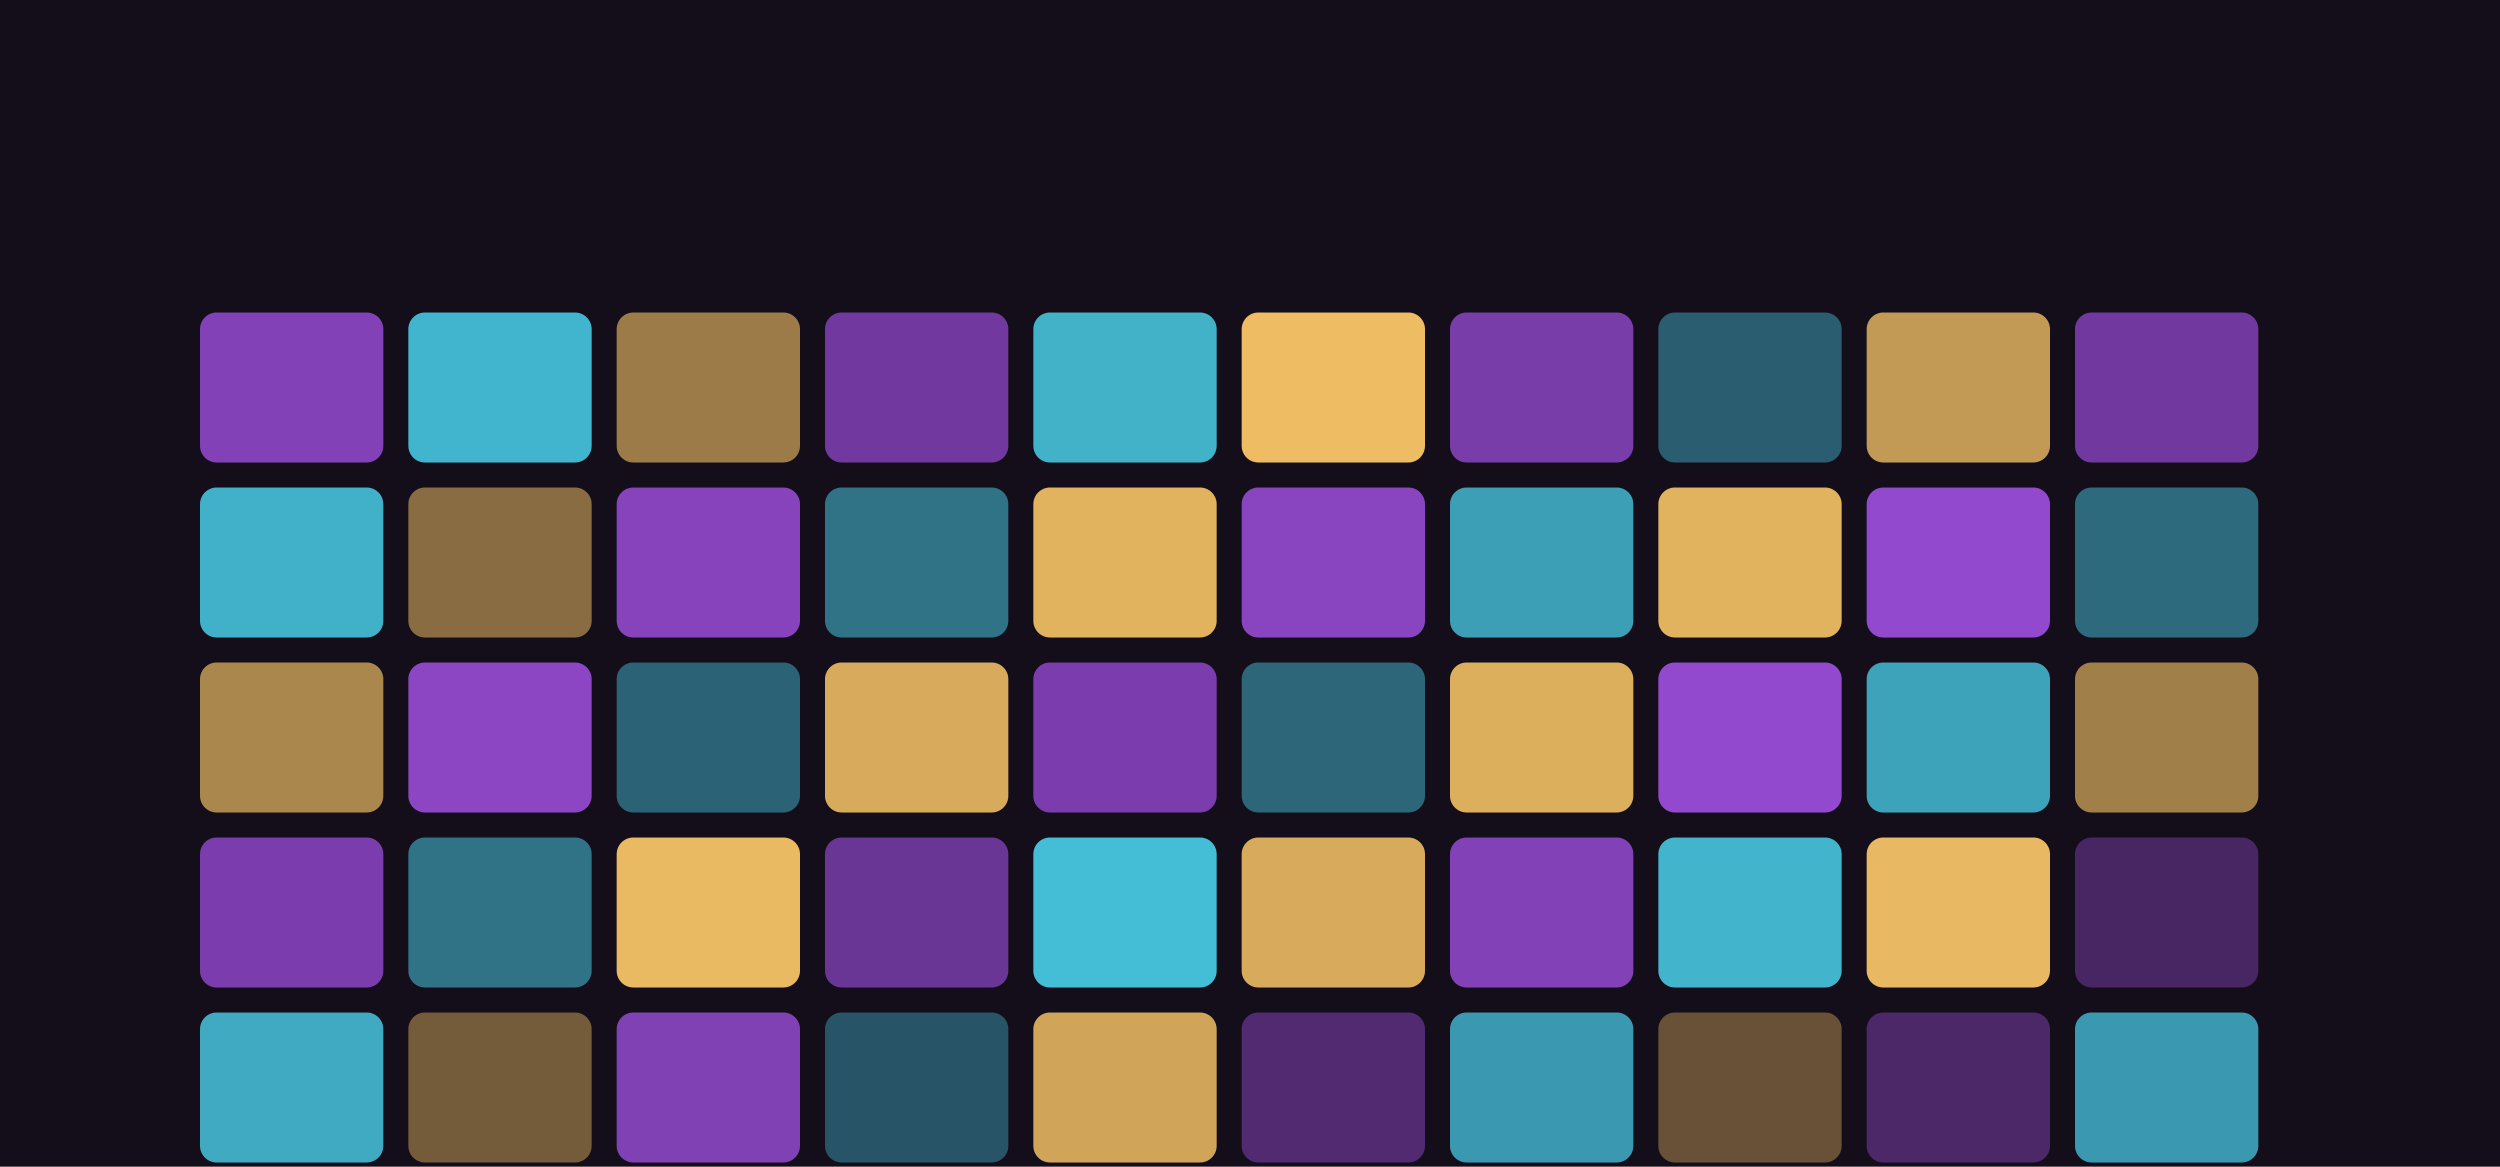
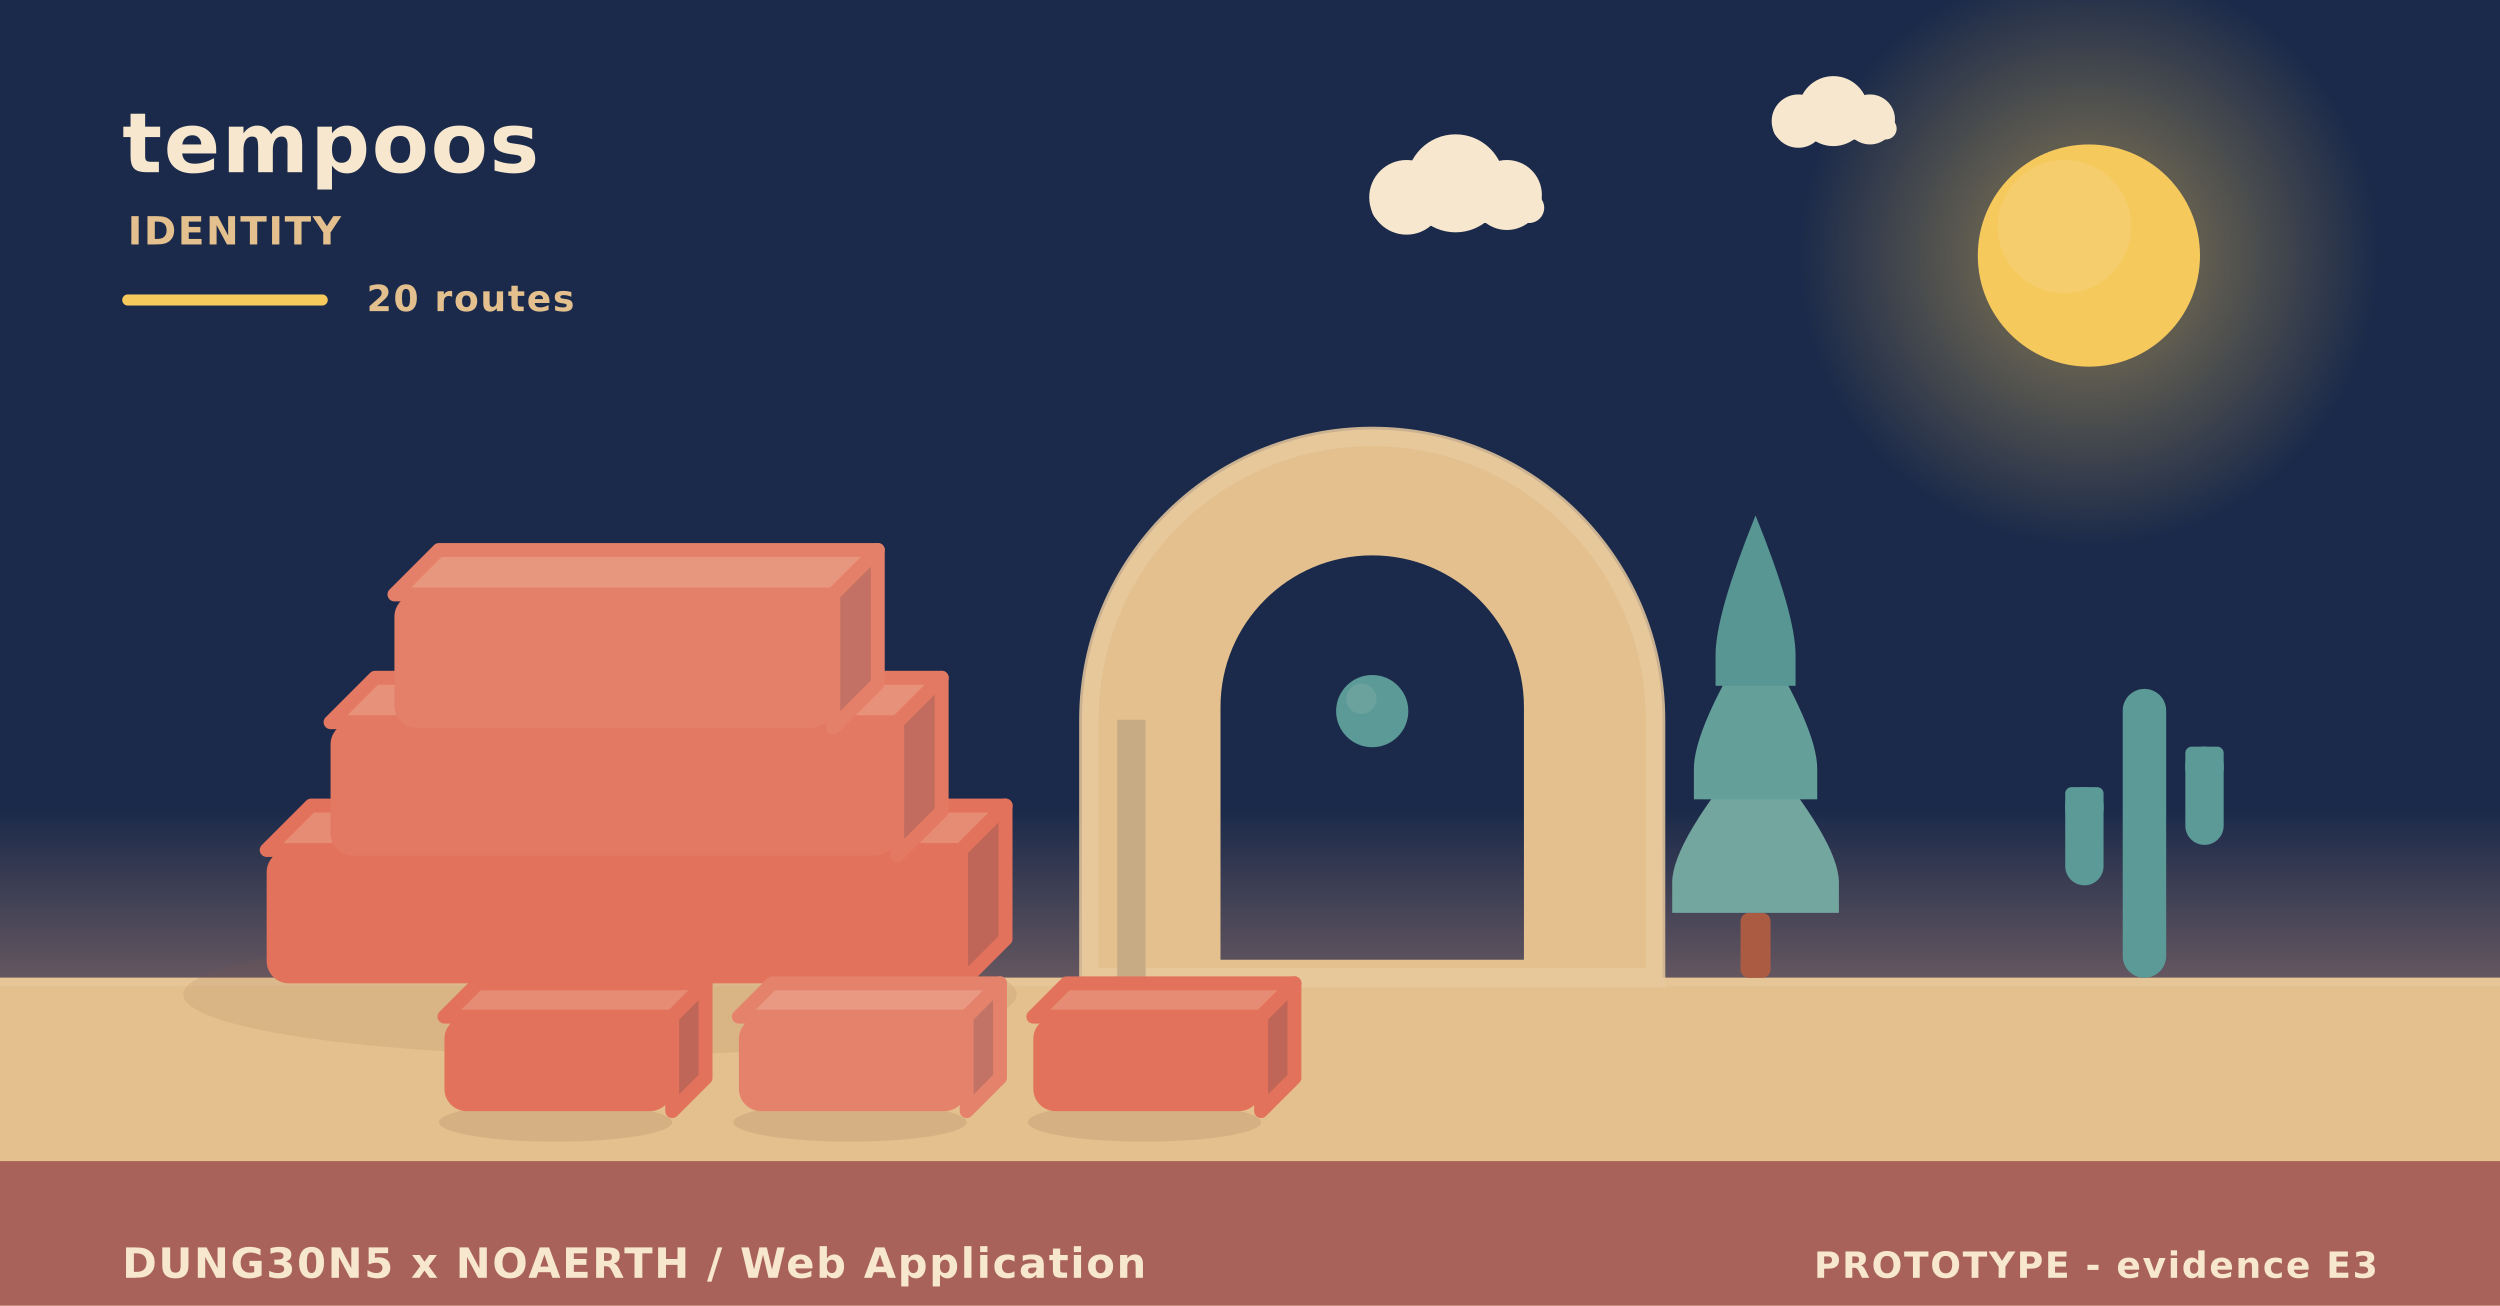
- <svg xmlns="http://www.w3.org/2000/svg" viewBox="0 0 1200 560" width="1200" height="560" role="img" aria-label="tempoos hero">
-   <rect width="1200" height="560" fill="#140d1a" />
-   <defs>
-     <linearGradient id="gh" x1="0" y1="0" x2="1" y2="1">
-       <stop offset="0%" stop-color="#9d4edd" />
-       <stop offset="100%" stop-color="#48cae4" />
-     </linearGradient>
-   </defs>
-   <rect x="96.00" y="150.00" width="88.00" height="72.00" rx="8.00" fill="#9d4edd" opacity="0.80" />
-   <rect x="196.00" y="150.00" width="88.00" height="72.00" rx="8.00" fill="#48cae4" opacity="0.89" />
-   <rect x="296.00" y="150.00" width="88.00" height="72.00" rx="8.00" fill="#ffcb69" opacity="0.58" />
-   <rect x="396.00" y="150.00" width="88.00" height="72.00" rx="8.00" fill="#9d4edd" opacity="0.68" />
-   <rect x="496.00" y="150.00" width="88.00" height="72.00" rx="8.00" fill="#48cae4" opacity="0.87" />
-   <rect x="596.00" y="150.00" width="88.00" height="72.00" rx="8.00" fill="#ffcb69" opacity="0.92" />
-   <rect x="696.00" y="150.00" width="88.00" height="72.00" rx="8.00" fill="#9d4edd" opacity="0.73" />
-   <rect x="796.00" y="150.00" width="88.00" height="72.00" rx="8.00" fill="#48cae4" opacity="0.42" />
-   <rect x="896.00" y="150.00" width="88.00" height="72.00" rx="8.00" fill="#ffcb69" opacity="0.74" />
-   <rect x="996.00" y="150.00" width="88.00" height="72.00" rx="8.00" fill="#9d4edd" opacity="0.68" />
-   <rect x="96.00" y="234.00" width="88.00" height="72.00" rx="8.00" fill="#48cae4" opacity="0.86" />
-   <rect x="196.00" y="234.00" width="88.00" height="72.00" rx="8.00" fill="#ffcb69" opacity="0.50" />
-   <rect x="296.00" y="234.00" width="88.00" height="72.00" rx="8.00" fill="#9d4edd" opacity="0.83" />
-   <rect x="396.00" y="234.00" width="88.00" height="72.00" rx="8.00" fill="#48cae4" opacity="0.54" />
-   <rect x="496.00" y="234.00" width="88.00" height="72.00" rx="8.00" fill="#ffcb69" opacity="0.87" />
-   <rect x="596.00" y="234.00" width="88.00" height="72.00" rx="8.00" fill="#9d4edd" opacity="0.85" />
-   <rect x="696.00" y="234.00" width="88.00" height="72.00" rx="8.00" fill="#48cae4" opacity="0.77" />
-   <rect x="796.00" y="234.00" width="88.00" height="72.00" rx="8.00" fill="#ffcb69" opacity="0.87" />
-   <rect x="896.00" y="234.00" width="88.00" height="72.00" rx="8.00" fill="#9d4edd" opacity="0.92" />
-   <rect x="996.00" y="234.00" width="88.00" height="72.00" rx="8.00" fill="#48cae4" opacity="0.49" />
-   <rect x="96.00" y="318.00" width="88.00" height="72.00" rx="8.00" fill="#ffcb69" opacity="0.64" />
-   <rect x="196.00" y="318.00" width="88.00" height="72.00" rx="8.00" fill="#9d4edd" opacity="0.87" />
-   <rect x="296.00" y="318.00" width="88.00" height="72.00" rx="8.00" fill="#48cae4" opacity="0.45" />
-   <rect x="396.00" y="318.00" width="88.00" height="72.00" rx="8.00" fill="#ffcb69" opacity="0.83" />
-   <rect x="496.00" y="318.00" width="88.00" height="72.00" rx="8.00" fill="#9d4edd" opacity="0.75" />
-   <rect x="596.00" y="318.00" width="88.00" height="72.00" rx="8.00" fill="#48cae4" opacity="0.47" />
-   <rect x="696.00" y="318.00" width="88.00" height="72.00" rx="8.00" fill="#ffcb69" opacity="0.85" />
-   <rect x="796.00" y="318.00" width="88.00" height="72.00" rx="8.00" fill="#9d4edd" opacity="0.92" />
-   <rect x="896.00" y="318.00" width="88.00" height="72.00" rx="8.00" fill="#48cae4" opacity="0.79" />
-   <rect x="996.00" y="318.00" width="88.00" height="72.00" rx="8.00" fill="#ffcb69" opacity="0.60" />
-   <rect x="96.00" y="402.00" width="88.00" height="72.00" rx="8.00" fill="#9d4edd" opacity="0.75" />
-   <rect x="196.00" y="402.00" width="88.00" height="72.00" rx="8.00" fill="#48cae4" opacity="0.54" />
-   <rect x="296.00" y="402.00" width="88.00" height="72.00" rx="8.00" fill="#ffcb69" opacity="0.91" />
-   <rect x="396.00" y="402.00" width="88.00" height="72.00" rx="8.00" fill="#9d4edd" opacity="0.63" />
-   <rect x="496.00" y="402.00" width="88.00" height="72.00" rx="8.00" fill="#48cae4" opacity="0.93" />
-   <rect x="596.00" y="402.00" width="88.00" height="72.00" rx="8.00" fill="#ffcb69" opacity="0.83" />
-   <rect x="696.00" y="402.00" width="88.00" height="72.00" rx="8.00" fill="#9d4edd" opacity="0.80" />
-   <rect x="796.00" y="402.00" width="88.00" height="72.00" rx="8.00" fill="#48cae4" opacity="0.88" />
-   <rect x="896.00" y="402.00" width="88.00" height="72.00" rx="8.00" fill="#ffcb69" opacity="0.90" />
-   <rect x="996.00" y="402.00" width="88.00" height="72.00" rx="8.00" fill="#9d4edd" opacity="0.38" />
-   <rect x="96.00" y="486.00" width="88.00" height="72.00" rx="8.00" fill="#48cae4" opacity="0.83" />
-   <rect x="196.00" y="486.00" width="88.00" height="72.00" rx="8.00" fill="#ffcb69" opacity="0.41" />
-   <rect x="296.00" y="486.00" width="88.00" height="72.00" rx="8.00" fill="#9d4edd" opacity="0.79" />
-   <rect x="396.00" y="486.00" width="88.00" height="72.00" rx="8.00" fill="#48cae4" opacity="0.38" />
-   <rect x="496.00" y="486.00" width="88.00" height="72.00" rx="8.00" fill="#ffcb69" opacity="0.80" />
-   <rect x="596.00" y="486.00" width="88.00" height="72.00" rx="8.00" fill="#9d4edd" opacity="0.45" />
-   <rect x="696.00" y="486.00" width="88.00" height="72.00" rx="8.00" fill="#48cae4" opacity="0.74" />
-   <rect x="796.00" y="486.00" width="88.00" height="72.00" rx="8.00" fill="#ffcb69" opacity="0.36" />
-   <rect x="896.00" y="486.00" width="88.00" height="72.00" rx="8.00" fill="#9d4edd" opacity="0.41" />
-   <rect x="996.00" y="486.00" width="88.00" height="72.00" rx="8.00" fill="#48cae4" opacity="0.74" />
+ <svg xmlns="http://www.w3.org/2000/svg" width="900" height="470" viewBox="0 0 900 470" role="img" aria-label="tempoos - identity">
+   <linearGradient id="skyh" x1="0" y1="0" x2="0" y2="1">
+     <stop offset="0" stop-color="#1b2a4a" />
+     <stop offset="0.62" stop-color="#1b2a4a" />
+     <stop offset="1" stop-color="#f3ad8a" />
+   </linearGradient>
+   <rect width="900" height="470" fill="url(#skyh)" />
+   <radialGradient id="sunh">
+     <stop offset="0.35" stop-color="#f5c95c" stop-opacity="0.34" />
+     <stop offset="1" stop-color="#f5c95c" stop-opacity="0" />
+   </radialGradient>
+   <circle cx="752" cy="92" r="104" fill="url(#sunh)" />
+   <circle cx="752" cy="92" r="40" fill="#f5c95c" />
+   <circle cx="743.2" cy="81.6" r="24" fill="#f5d27e" opacity="0.5" />
+   <g>
+     <circle cx="524" cy="66" r="17.64" fill="#f6e7ce" />
+     <circle cx="506.36" cy="71.04" r="13.44" fill="#f6e7ce" />
+     <circle cx="542.48" cy="70.2" r="12.6" fill="#f6e7ce" />
+     <rect x="493.76" y="69.36" width="62.16" height="10.92" rx="5.46" fill="#f6e7ce" />
+   </g>
+   <g>
+     <circle cx="660" cy="40" r="12.6" fill="#f6e7ce" />
+     <circle cx="647.4" cy="43.6" r="9.6" fill="#f6e7ce" />
+     <circle cx="673.2" cy="43" r="9" fill="#f6e7ce" />
+     <rect x="638.4" y="42.4" width="44.4" height="7.8" rx="3.9" fill="#f6e7ce" />
+   </g>
+   <rect x="0" y="352" width="900" height="118" fill="#e3c08d" />
+   <rect x="0" y="352" width="900" height="3" fill="#e6c596" />
+   <text x="44" y="62" font-family="Verdana,DejaVu Sans,sans-serif" font-size="30" font-weight="700" letter-spacing="0.6" fill="#f6e7ce" text-anchor="start">tempoos</text>
+   <text x="46" y="88" font-family="Verdana,DejaVu Sans,sans-serif" font-size="14" font-weight="700" letter-spacing="0.6" fill="#e3c08d" text-anchor="start">IDENTITY</text>
+   <rect x="44" y="106" width="74" height="4" rx="2" fill="#f5c95c" />
+   <text x="132" y="112" font-family="Verdana,DejaVu Sans,sans-serif" font-size="13" font-weight="700" letter-spacing="0.6" fill="#e3c08d" text-anchor="start">20 routes</text>
+   <ellipse cx="216" cy="358" rx="150" ry="22" fill="rgba(138,90,68,0.11)" />
+   <path d="M96,306 L346,306 L362,290 L112,290 Z" fill="#e68c74" stroke="#e2725b" stroke-width="5" stroke-linejoin="round" />
+   <path d="M346,306 L362,290 L362,338 L346,354 Z" fill="#c06658" stroke="#e2725b" stroke-width="5" stroke-linejoin="round" />
+   <rect x="96" y="306" width="250" height="48" rx="8" fill="#e2725b" />
+   <path d="M119,260 L323,260 L339,244 L135,244 Z" fill="#e7917a" stroke="#e37962" stroke-width="5" stroke-linejoin="round" />
+   <path d="M323,260 L339,244 L339,292 L323,308 Z" fill="#c16c5e" stroke="#e37962" stroke-width="5" stroke-linejoin="round" />
+   <rect x="119" y="260" width="204" height="48" rx="8" fill="#e37962" />
+   <path d="M142,214 L300,214 L316,198 L158,198 Z" fill="#e8977f" stroke="#e48069" stroke-width="5" stroke-linejoin="round" />
+   <path d="M300,214 L316,198 L316,246 L300,262 Z" fill="#c27164" stroke="#e48069" stroke-width="5" stroke-linejoin="round" />
+   <rect x="142" y="214" width="158" height="48" rx="8" fill="#e48069" />
+   <path d="M392,352 L392,259.12 A102,102 0 0 1 596,259.12 L596,352 Z M436.88,348 L436.88,254.55 A57.12,57.12 0 0 1 551.12,254.55 L551.12,348 Z" fill="#e3c08d" fill-rule="evenodd" stroke="#e3c08d" stroke-width="5" stroke-linejoin="round" />
+   <path d="M392,352 L392,259.12 A102,102 0 0 1 596,259.12 L596,352 Z" fill="none" stroke="#e8c99d" stroke-width="7" stroke-linecap="round" opacity="0.85" />
+   <rect x="402.2" y="259.12" width="10.2" height="92.88" fill="#c7ab84" />
+   <circle cx="494" cy="256" r="13" fill="#5b9a97" />
+   <circle cx="490.1" cy="251.58" r="5.46" fill="#7aa9a2" opacity="0.55" />
+   <rect x="626.6" y="328.64" width="10.8" height="23.36" rx="3" fill="#ac5b43" />
+   <path d="M632,267.32 Q602,302.89 602,317.6 Q602,328.64 602,328.64 L662,328.64 Q662,328.64 662,317.6 Q662,302.89 632,267.32 Z" fill="#74a6a0" />
+   <path d="M632,226.44 Q609.8,262.01 609.8,276.72 Q609.8,287.76 609.8,287.76 L654.2,287.76 Q654.2,287.76 654.2,276.72 Q654.2,262.01 632,226.44 Z" fill="#649f9a" />
+   <path d="M632,185.56 Q617.6,221.13 617.6,235.84 Q617.6,246.88 617.6,246.88 L646.4,246.88 Q646.4,246.88 646.4,235.84 Q646.4,221.13 632,185.56 Z" fill="#589694" />
+   <rect x="764.18" y="248" width="15.64" height="104" rx="7.82" fill="#5b9a97" />
+   <rect x="743.48" y="283.36" width="13.8" height="35.36" rx="6.9" fill="#5b9a97" />
+   <rect x="743.48" y="283.36" width="13.8" height="10.4" rx="2.3" fill="#5b9a97" />
+   <rect x="786.72" y="268.8" width="13.8" height="35.36" rx="6.9" fill="#5b9a97" />
+   <rect x="786.72" y="268.8" width="13.8" height="10.4" rx="2.3" fill="#5b9a97" />
+   <ellipse cx="200" cy="404" rx="42" ry="7" fill="rgba(138,90,68,0.15)" />
+   <path d="M160,366 L242,366 L254,354 L172,354 Z" fill="#e68c74" stroke="#e2725b" stroke-width="5" stroke-linejoin="round" />
+   <path d="M242,366 L254,354 L254,388 L242,400 Z" fill="#c06658" stroke="#e2725b" stroke-width="5" stroke-linejoin="round" />
+   <rect x="160" y="366" width="82" height="34" rx="8" fill="#e2725b" />
+   <ellipse cx="306" cy="404" rx="42" ry="7" fill="rgba(138,90,68,0.15)" />
+   <path d="M266,366 L348,366 L360,354 L278,354 Z" fill="#e99881" stroke="#e5826b" stroke-width="5" stroke-linejoin="round" />
+   <path d="M348,366 L360,354 L360,388 L348,400 Z" fill="#c37365" stroke="#e5826b" stroke-width="5" stroke-linejoin="round" />
+   <rect x="266" y="366" width="82" height="34" rx="8" fill="#e5826b" />
+   <ellipse cx="412" cy="404" rx="42" ry="7" fill="rgba(138,90,68,0.15)" />
+   <path d="M372,366 L454,366 L466,354 L384,354 Z" fill="#e68c74" stroke="#e2725b" stroke-width="5" stroke-linejoin="round" />
+   <path d="M454,366 L466,354 L466,388 L454,400 Z" fill="#c06658" stroke="#e2725b" stroke-width="5" stroke-linejoin="round" />
+   <rect x="372" y="366" width="82" height="34" rx="8" fill="#e2725b" />
+   <rect x="0" y="418" width="900" height="52" rx="0" fill="#a65c56" opacity="0.94" />
+   <text x="44" y="460" font-family="Verdana,DejaVu Sans,sans-serif" font-size="15" font-weight="700" letter-spacing="0.6" fill="#f6e7ce" text-anchor="start">DUNG30N5 x NOAERTH  /  Web Application</text>
+   <text x="856" y="460" font-family="Verdana,DejaVu Sans,sans-serif" font-size="13" font-weight="700" letter-spacing="0.6" fill="#f6e7ce" text-anchor="end">PROTOTYPE  -  evidence E3</text>
</svg>
